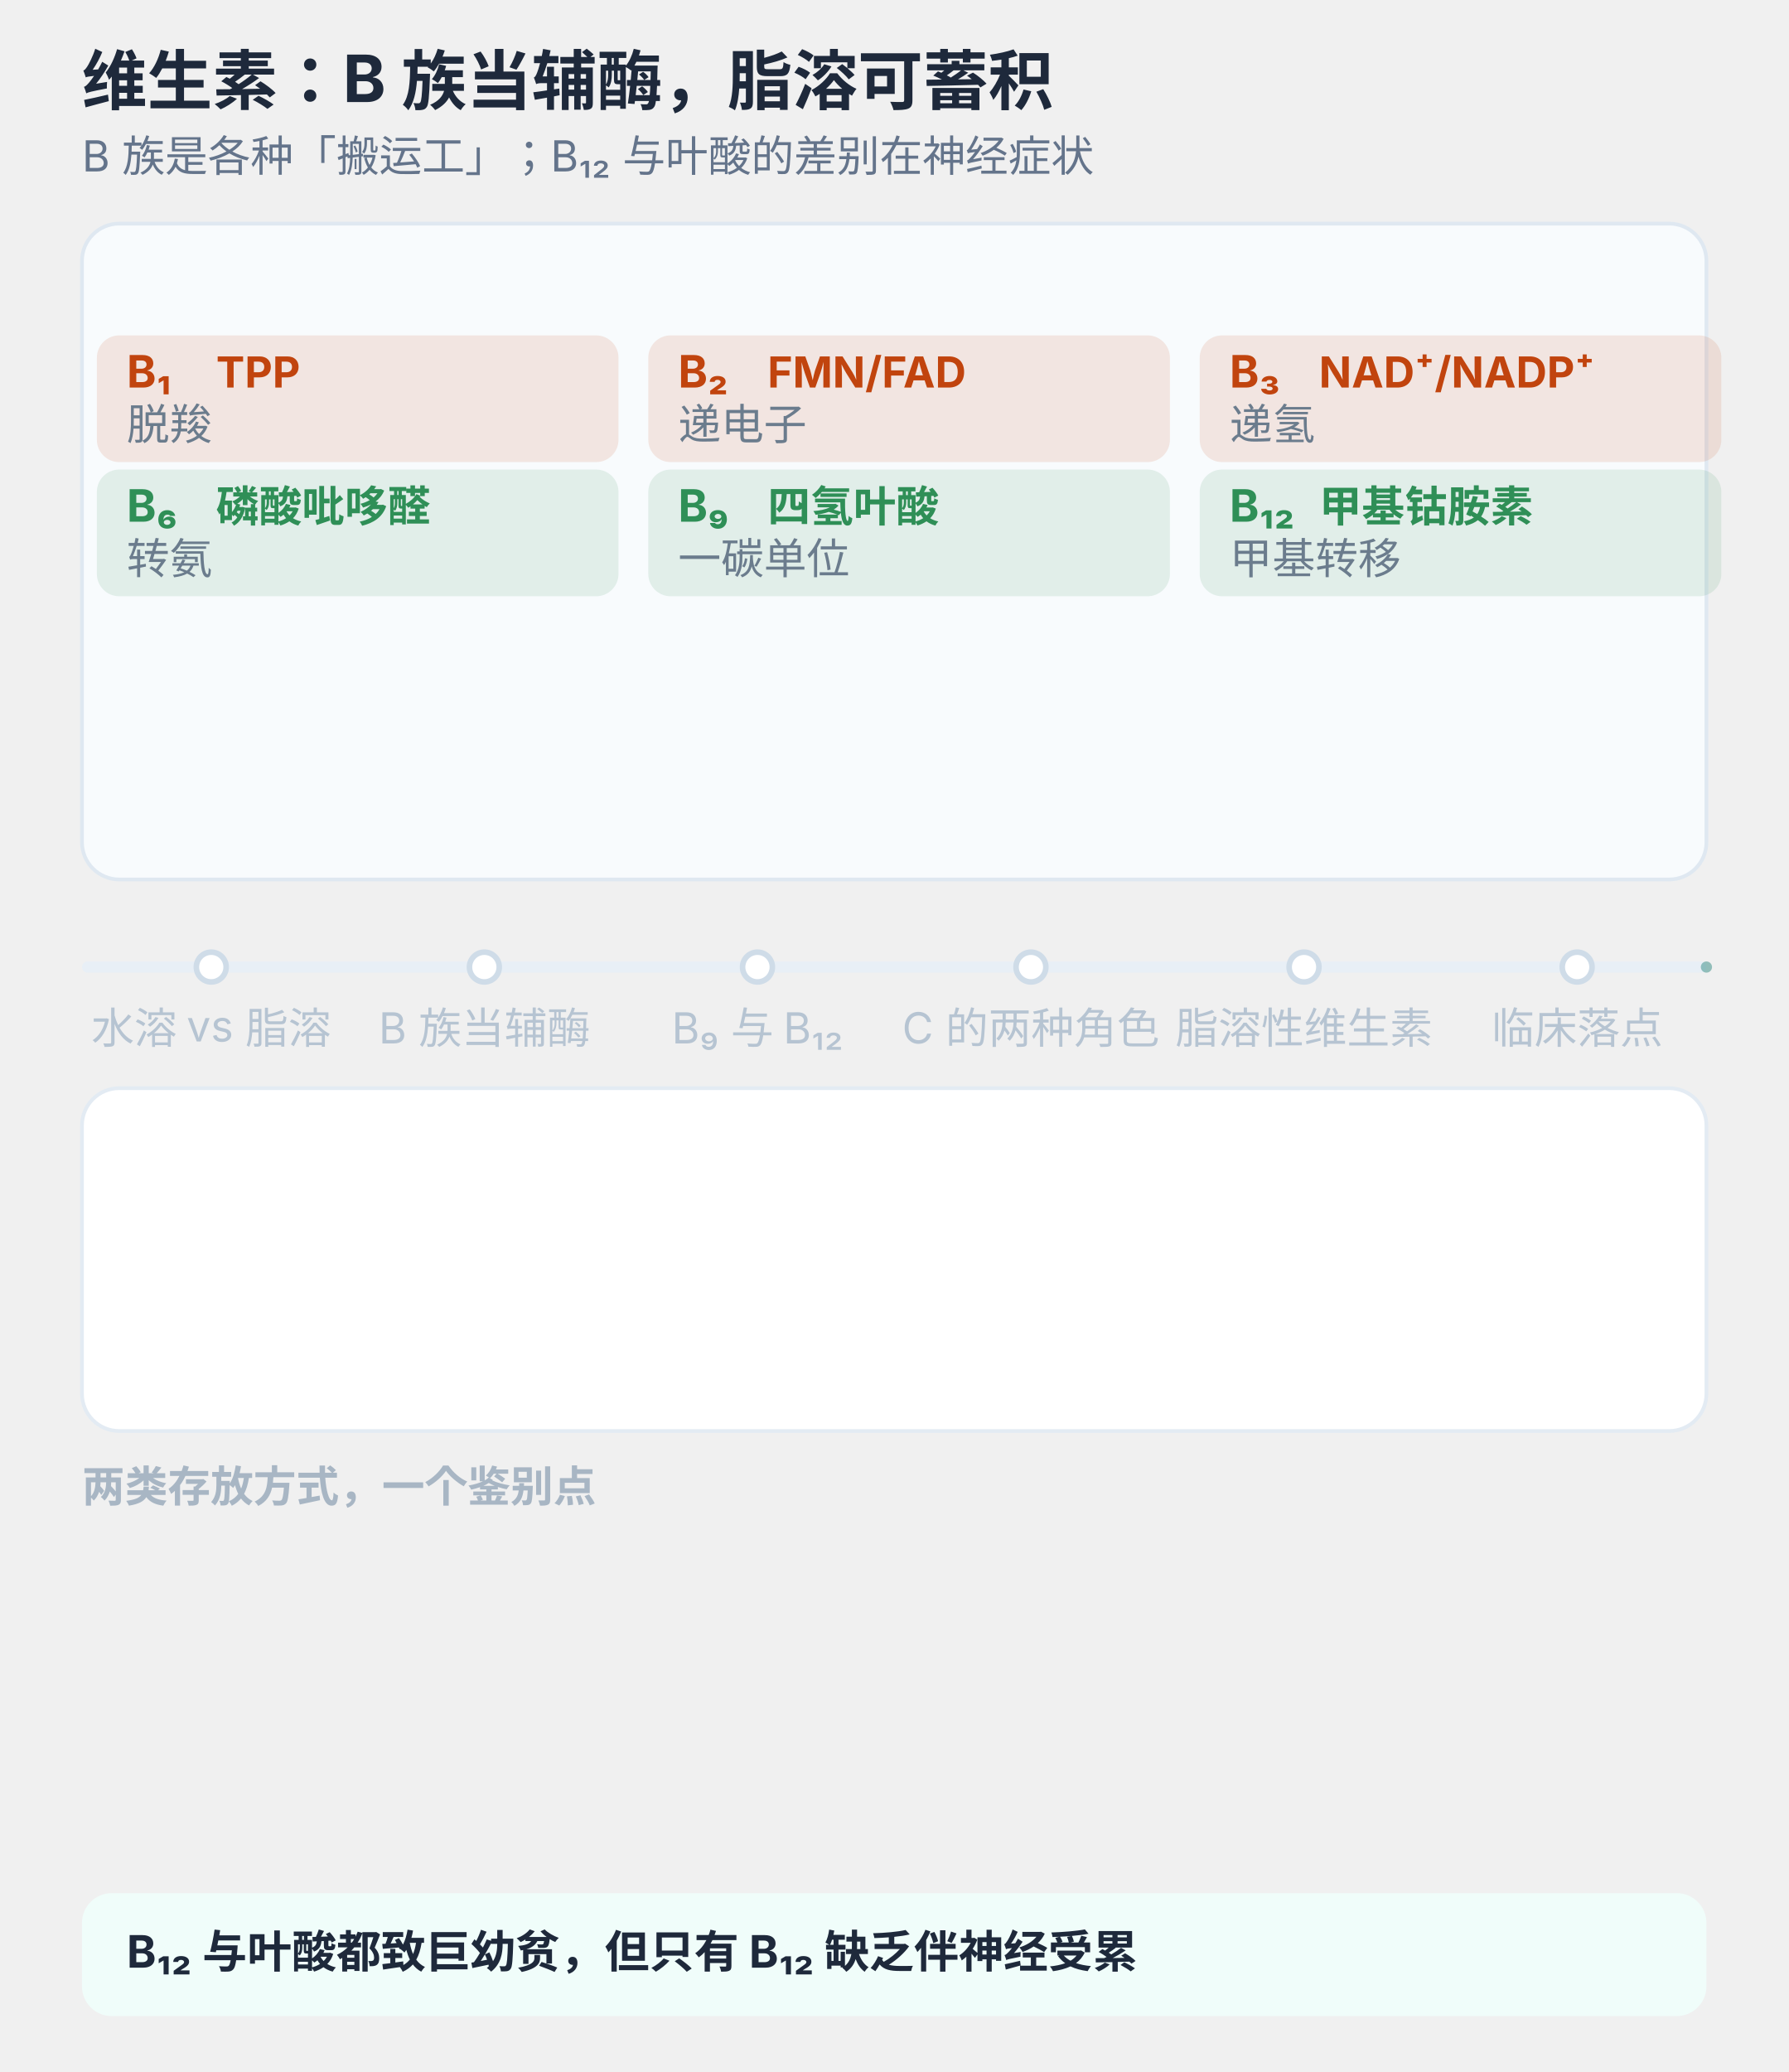
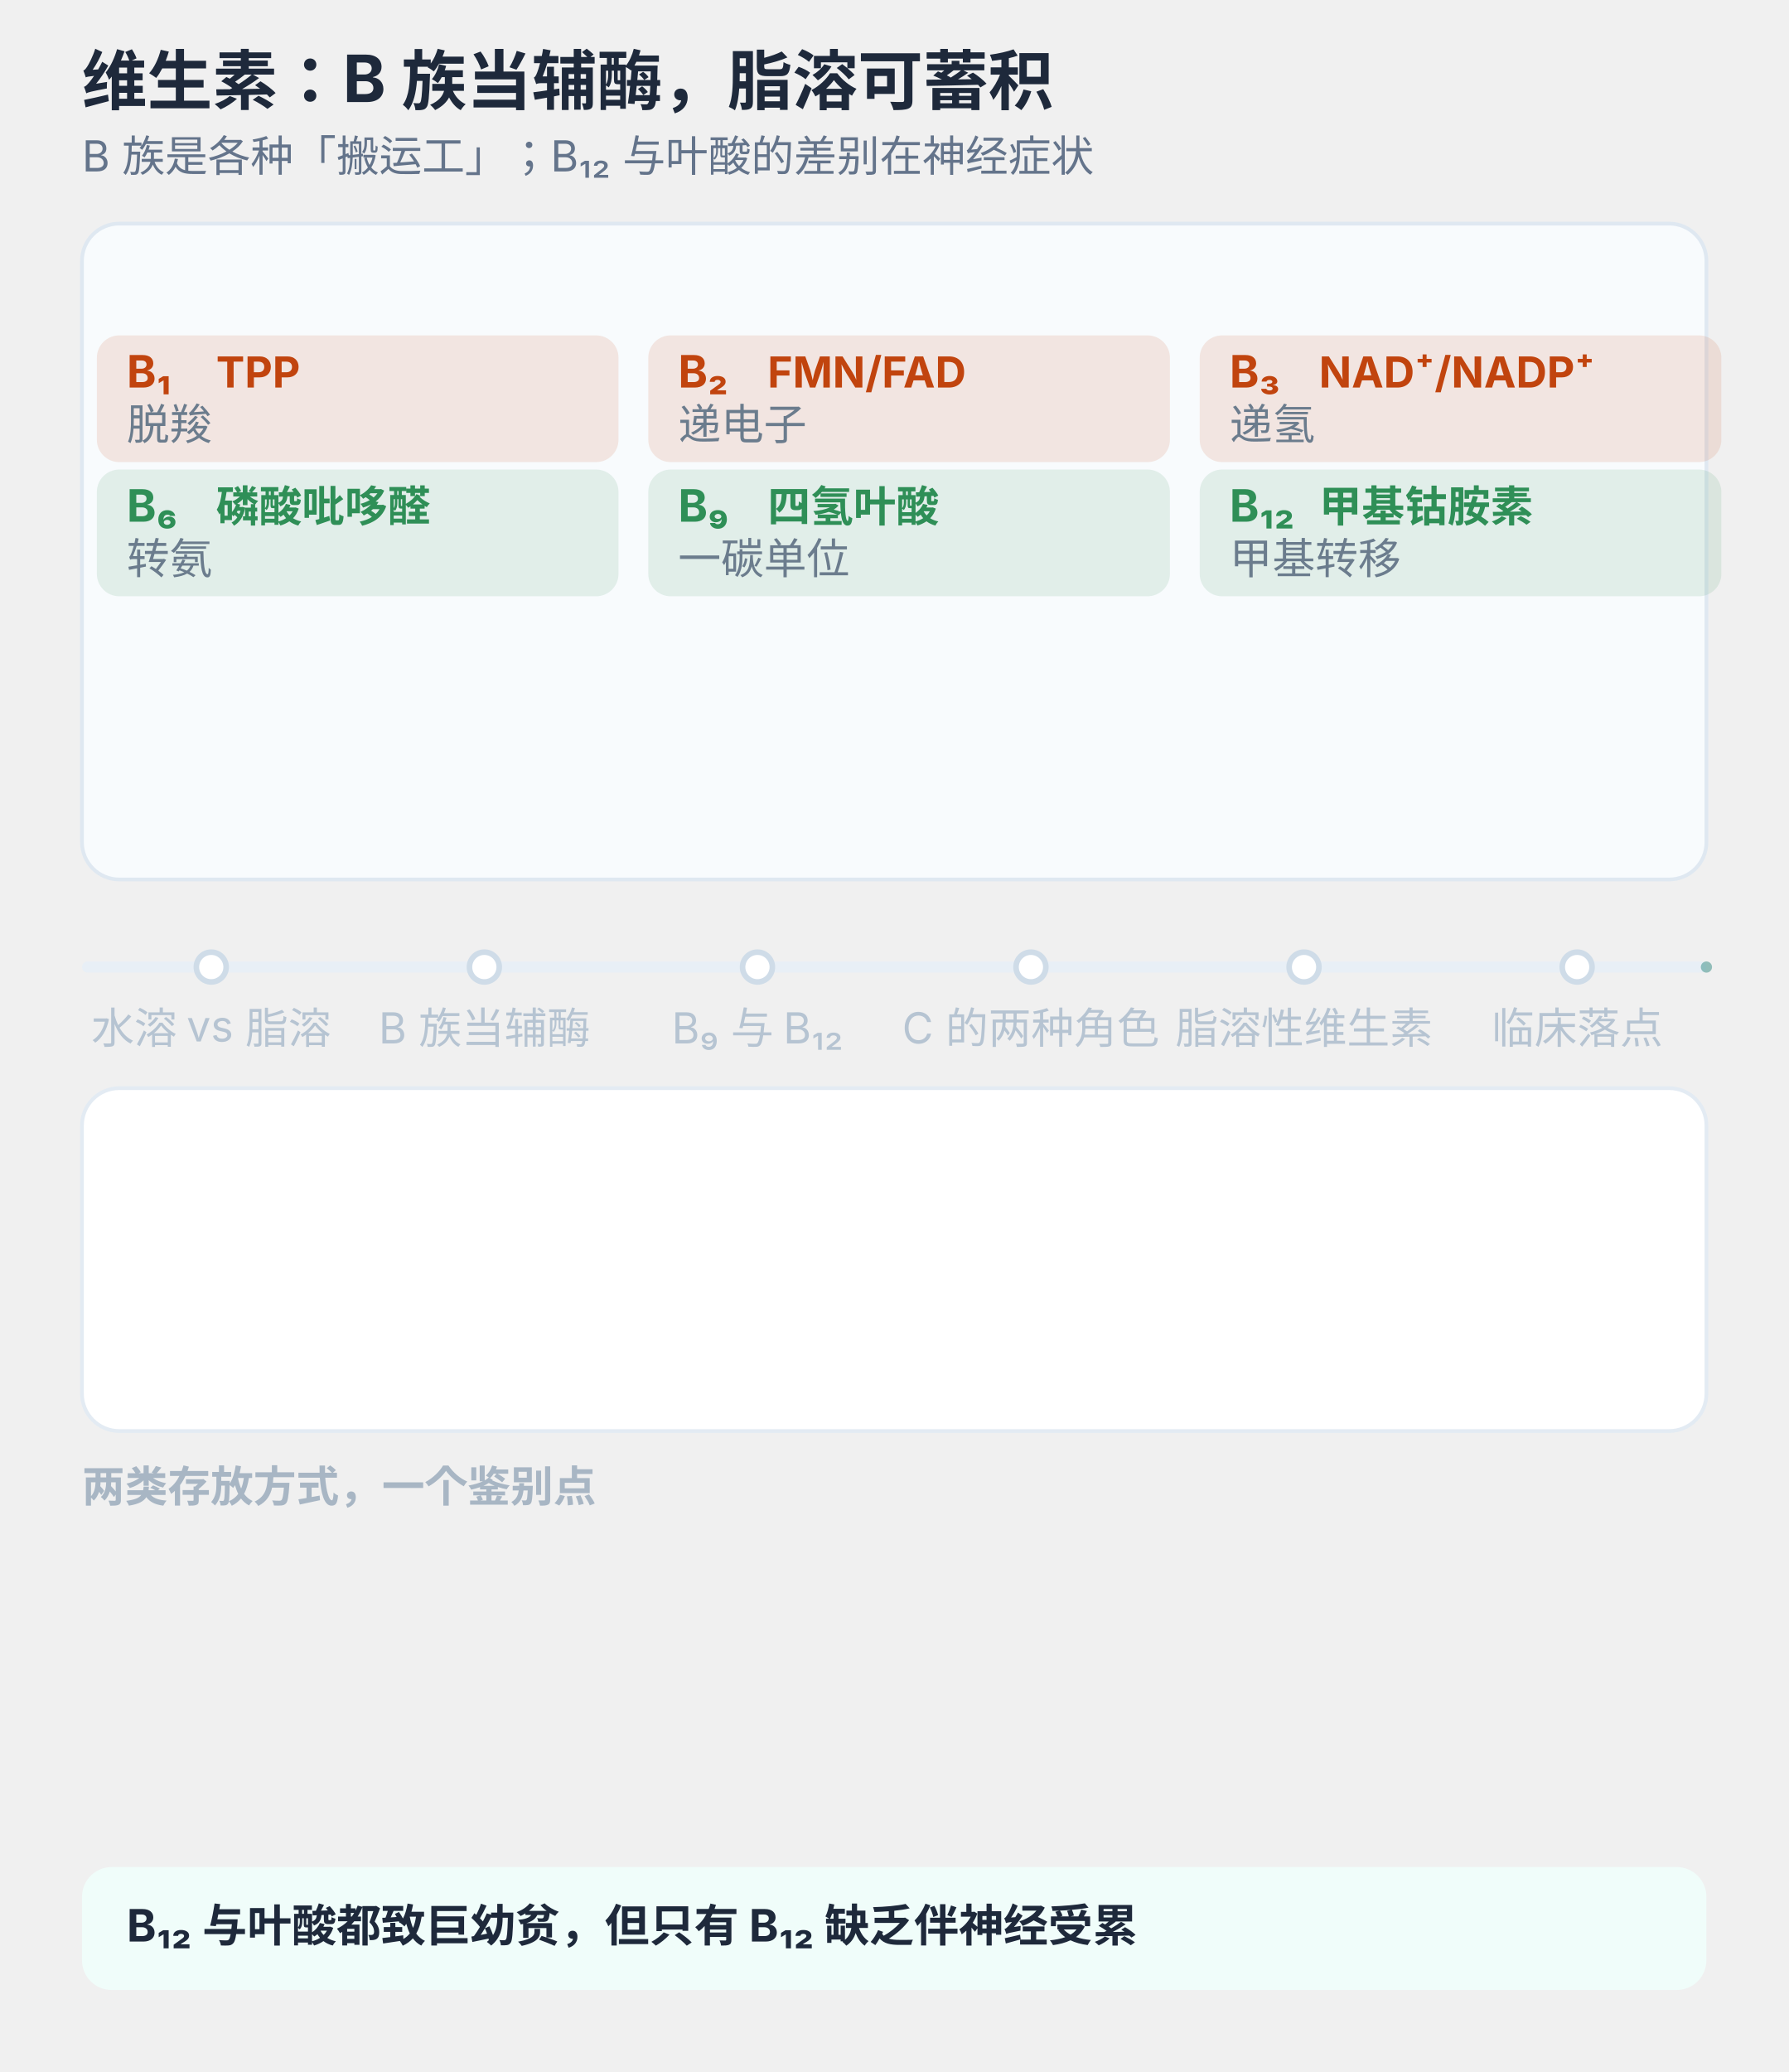
<svg xmlns="http://www.w3.org/2000/svg" viewBox="0 0 480 556" role="img" aria-labelledby="ft fd" style="background:#ffffff">
  <text x="22" y="28" font-size="17.5" font-weight="700" fill="#1e293b" font-family="-apple-system,'PingFang SC','Microsoft YaHei',sans-serif">维生素：B 族当辅酶，脂溶可蓄积</text>
  <text x="22" y="46" font-size="11.5" fill="#64748b" font-family="-apple-system,'PingFang SC','Microsoft YaHei',sans-serif">B 族是各种「搬运工」；B₁₂ 与叶酸的差别在神经症状</text>
  <rect x="22" y="60" width="436" height="176" rx="10" fill="#f8fbfd" stroke="#dfe8f1" stroke-width="1" />
  <rect x="26" y="90" width="140" height="34" rx="6" fill="#c1440e" opacity="0.12" />
  <text x="34" y="104" font-size="12" fill="#c1440e" font-weight="700" text-anchor="start" font-family="-apple-system,'PingFang SC','Microsoft YaHei',sans-serif">B₁</text>
  <text x="58" y="104" font-size="11.5" fill="#c1440e" font-weight="700" text-anchor="start" font-family="-apple-system,'PingFang SC','Microsoft YaHei',sans-serif">TPP</text>
  <text x="34" y="118" font-size="11.5" fill="#6b7c8d" font-weight="400" text-anchor="start" font-family="-apple-system,'PingFang SC','Microsoft YaHei',sans-serif">脱羧</text>
  <rect x="174" y="90" width="140" height="34" rx="6" fill="#c1440e" opacity="0.12" />
  <text x="182" y="104" font-size="12" fill="#c1440e" font-weight="700" text-anchor="start" font-family="-apple-system,'PingFang SC','Microsoft YaHei',sans-serif">B₂</text>
  <text x="206" y="104" font-size="11.5" fill="#c1440e" font-weight="700" text-anchor="start" font-family="-apple-system,'PingFang SC','Microsoft YaHei',sans-serif">FMN/FAD</text>
  <text x="182" y="118" font-size="11.5" fill="#6b7c8d" font-weight="400" text-anchor="start" font-family="-apple-system,'PingFang SC','Microsoft YaHei',sans-serif">递电子</text>
  <rect x="322" y="90" width="140" height="34" rx="6" fill="#c1440e" opacity="0.12" />
  <text x="330" y="104" font-size="12" fill="#c1440e" font-weight="700" text-anchor="start" font-family="-apple-system,'PingFang SC','Microsoft YaHei',sans-serif">B₃</text>
  <text x="354" y="104" font-size="11.5" fill="#c1440e" font-weight="700" text-anchor="start" font-family="-apple-system,'PingFang SC','Microsoft YaHei',sans-serif">NAD⁺/NADP⁺</text>
  <text x="330" y="118" font-size="11.5" fill="#6b7c8d" font-weight="400" text-anchor="start" font-family="-apple-system,'PingFang SC','Microsoft YaHei',sans-serif">递氢</text>
  <rect x="26" y="126" width="140" height="34" rx="6" fill="#2f8f57" opacity="0.12" />
  <text x="34" y="140" font-size="12" fill="#2f8f57" font-weight="700" text-anchor="start" font-family="-apple-system,'PingFang SC','Microsoft YaHei',sans-serif">B₆</text>
  <text x="58" y="140" font-size="11.5" fill="#2f8f57" font-weight="700" text-anchor="start" font-family="-apple-system,'PingFang SC','Microsoft YaHei',sans-serif">磷酸吡哆醛</text>
  <text x="34" y="154" font-size="11.5" fill="#6b7c8d" font-weight="400" text-anchor="start" font-family="-apple-system,'PingFang SC','Microsoft YaHei',sans-serif">转氨</text>
  <rect x="174" y="126" width="140" height="34" rx="6" fill="#2f8f57" opacity="0.12" />
  <text x="182" y="140" font-size="12" fill="#2f8f57" font-weight="700" text-anchor="start" font-family="-apple-system,'PingFang SC','Microsoft YaHei',sans-serif">B₉</text>
  <text x="206" y="140" font-size="11.5" fill="#2f8f57" font-weight="700" text-anchor="start" font-family="-apple-system,'PingFang SC','Microsoft YaHei',sans-serif">四氢叶酸</text>
  <text x="182" y="154" font-size="11.5" fill="#6b7c8d" font-weight="400" text-anchor="start" font-family="-apple-system,'PingFang SC','Microsoft YaHei',sans-serif">一碳单位</text>
  <rect x="322" y="126" width="140" height="34" rx="6" fill="#2f8f57" opacity="0.12" />
  <text x="330" y="140" font-size="12" fill="#2f8f57" font-weight="700" text-anchor="start" font-family="-apple-system,'PingFang SC','Microsoft YaHei',sans-serif">B₁₂</text>
  <text x="354" y="140" font-size="11.5" fill="#2f8f57" font-weight="700" text-anchor="start" font-family="-apple-system,'PingFang SC','Microsoft YaHei',sans-serif">甲基钴胺素</text>
  <text x="330" y="154" font-size="11.5" fill="#6b7c8d" font-weight="400" text-anchor="start" font-family="-apple-system,'PingFang SC','Microsoft YaHei',sans-serif">甲基转移</text>
  <g opacity="0">
    <animate attributeName="opacity" values="0;0;1;1;0;0" keyTimes="0;0.15;0.151;0.31;0.311;1" dur="11.4s" repeatCount="indefinite" />
    <rect x="26" y="90" width="428" height="68" rx="8" fill="none" stroke="#c1440e" stroke-width="2" stroke-dasharray="6 4" />
    <text x="30" y="82" font-size="11.5" fill="#c1440e" font-weight="700" text-anchor="start" font-family="-apple-system,'PingFang SC','Microsoft YaHei',sans-serif">B 族 = 辅酶</text>
  </g>
  <g opacity="0">
    <animate attributeName="opacity" values="0;0;1;1;0;0" keyTimes="0;0.635;0.636;0.815;0.816;1" dur="11.4s" repeatCount="indefinite" />
    <rect x="26" y="188" width="68" height="34" rx="6" fill="#c1440e" opacity="0.14" />
    <text x="60" y="193" font-size="12.5" fill="#c1440e" font-weight="700" text-anchor="middle" font-family="-apple-system,'PingFang SC','Microsoft YaHei',sans-serif">A</text>
    <text x="60" y="207" font-size="11.5" fill="#6b7c8d" font-weight="400" text-anchor="middle" font-family="-apple-system,'PingFang SC','Microsoft YaHei',sans-serif">视紫红质</text>
  </g>
  <g opacity="0">
    <animate attributeName="opacity" values="0;0;1;1;0;0" keyTimes="0;0.635;0.636;0.815;0.816;1" dur="11.4s" repeatCount="indefinite" />
    <rect x="102" y="188" width="68" height="34" rx="6" fill="#a8791a" opacity="0.14" />
    <text x="136" y="193" font-size="12.5" fill="#a8791a" font-weight="700" text-anchor="middle" font-family="-apple-system,'PingFang SC','Microsoft YaHei',sans-serif">D</text>
    <text x="136" y="207" font-size="11.5" fill="#6b7c8d" font-weight="400" text-anchor="middle" font-family="-apple-system,'PingFang SC','Microsoft YaHei',sans-serif">钙磷吸收</text>
  </g>
  <g opacity="0">
    <animate attributeName="opacity" values="0;0;1;1;0;0" keyTimes="0;0.635;0.636;0.815;0.816;1" dur="11.4s" repeatCount="indefinite" />
    <rect x="178" y="188" width="68" height="34" rx="6" fill="#c1440e" opacity="0.14" />
    <text x="212" y="193" font-size="12.5" fill="#c1440e" font-weight="700" text-anchor="middle" font-family="-apple-system,'PingFang SC','Microsoft YaHei',sans-serif">E</text>
    <text x="212" y="207" font-size="11.5" fill="#6b7c8d" font-weight="400" text-anchor="middle" font-family="-apple-system,'PingFang SC','Microsoft YaHei',sans-serif">抗氧化</text>
  </g>
  <g opacity="0">
    <animate attributeName="opacity" values="0;0;1;1;0;0" keyTimes="0;0.635;0.636;0.815;0.816;1" dur="11.4s" repeatCount="indefinite" />
    <rect x="254" y="188" width="68" height="34" rx="6" fill="#c1440e" opacity="0.14" />
    <text x="288" y="193" font-size="12.5" fill="#c1440e" font-weight="700" text-anchor="middle" font-family="-apple-system,'PingFang SC','Microsoft YaHei',sans-serif">K</text>
    <text x="288" y="207" font-size="11.5" fill="#6b7c8d" font-weight="400" text-anchor="middle" font-family="-apple-system,'PingFang SC','Microsoft YaHei',sans-serif">γ-羧化</text>
  </g>
  <g opacity="0">
    <animate attributeName="opacity" values="0;0;1;1;0;0" keyTimes="0;0.635;0.636;0.815;0.816;1" dur="11.4s" repeatCount="indefinite" />
    <text x="30" y="180" font-size="11.5" fill="#c1440e" font-weight="700" text-anchor="start" font-family="-apple-system,'PingFang SC','Microsoft YaHei',sans-serif">脂溶（可蓄积，过量中毒）</text>
  </g>
  <g opacity="0">
    <animate attributeName="opacity" values="0;0;1;1;0;0" keyTimes="0;0.47;0.471;0.635;0.636;1" dur="11.4s" repeatCount="indefinite" />
    <rect x="320" y="188" width="120" height="34" rx="6" fill="#7b4bb7" opacity="0.14" />
    <text x="328" y="193" font-size="11.5" fill="#7b4bb7" font-weight="700" text-anchor="start" font-family="-apple-system,'PingFang SC','Microsoft YaHei',sans-serif">C：胶原羟化</text>
    <text x="328" y="207" font-size="11.5" fill="#6b7c8d" font-weight="400" text-anchor="start" font-family="-apple-system,'PingFang SC','Microsoft YaHei',sans-serif">缺 → 坏血病</text>
  </g>
  <g opacity="0">
    <animate attributeName="opacity" values="0;0;1;1;0;0" keyTimes="0;0.31;0.311;0.47;0.471;1" dur="11.4s" repeatCount="indefinite" />
    <text x="30" y="242" font-size="11.5" fill="#2f8f57" font-weight="700" text-anchor="start" font-family="-apple-system,'PingFang SC','Microsoft YaHei',sans-serif">B₉ + B₁₂ 都影响 DNA 合成 → 巨幼贫</text>
    <text x="30" y="256" font-size="11.5" fill="#c1440e" font-weight="700" text-anchor="start" font-family="-apple-system,'PingFang SC','Microsoft YaHei',sans-serif">但只有 B₁₂ 缺乏有神经症状</text>
  </g>
  <g opacity="0">
    <animate attributeName="opacity" values="0;0;1;1" keyTimes="0;0.815;0.816;1" dur="11.4s" repeatCount="indefinite" />
    <text x="446" y="256" font-size="11.5" fill="#2f8f57" font-weight="700" text-anchor="end" font-family="-apple-system,'PingFang SC','Microsoft YaHei',sans-serif">水溶需每日补</text>
  </g>
  <rect x="22" y="258" width="436" height="3" rx="1.5" fill="#e8eff6" />
  <path d="M22,259.5 H458" stroke="#0f766e" stroke-width="3" stroke-linecap="round" opacity="0.42" stroke-dasharray="436" stroke-dashoffset="436">
    <animate attributeName="stroke-dashoffset" values="436;0" keyTimes="0;1" dur="11.4s" repeatCount="indefinite" />
  </path>
  <circle cx="56.7" cy="259.5" r="4" fill="#ffffff" stroke="#cfdce8" stroke-width="1.5" />
  <g opacity="0">
    <animate attributeName="opacity" values="1;1;0;0" keyTimes="0;0.15;0.151;1" dur="11.4s" repeatCount="indefinite" />
    <circle cx="56.7" cy="259.5" r="5.5" fill="#0f766e" />
  </g>
  <g opacity="1">
    <animate attributeName="opacity" values="0.0;0.0;1.0;1.0" keyTimes="0;0.15;0.151;1" dur="11.4s" repeatCount="indefinite" />
    <text x="56.7" y="280" text-anchor="middle" font-size="11.5" fill="#b6c4d2" font-family="-apple-system,'PingFang SC','Microsoft YaHei',sans-serif">水溶 vs 脂溶</text>
  </g>
  <g opacity="0">
    <animate attributeName="opacity" values="1;1;0;0" keyTimes="0;0.15;0.151;1" dur="11.4s" repeatCount="indefinite" />
    <text x="56.7" y="280" text-anchor="middle" font-size="11.5" font-weight="700" fill="#0f766e" font-family="-apple-system,'PingFang SC','Microsoft YaHei',sans-serif">水溶 vs 脂溶</text>
  </g>
  <circle cx="130.0" cy="259.5" r="4" fill="#ffffff" stroke="#cfdce8" stroke-width="1.5" />
  <g opacity="0">
    <animate attributeName="opacity" values="0;0;1;1;0;0" keyTimes="0;0.15;0.151;0.31;0.311;1" dur="11.4s" repeatCount="indefinite" />
    <circle cx="130.0" cy="259.5" r="5.5" fill="#c1440e" />
  </g>
  <g opacity="1">
    <animate attributeName="opacity" values="1.0;1.0;0.0;0.0;1.0;1.0" keyTimes="0;0.15;0.151;0.31;0.311;1" dur="11.4s" repeatCount="indefinite" />
    <text x="130.0" y="280" text-anchor="middle" font-size="11.5" fill="#b6c4d2" font-family="-apple-system,'PingFang SC','Microsoft YaHei',sans-serif">B 族当辅酶</text>
  </g>
  <g opacity="0">
    <animate attributeName="opacity" values="0;0;1;1;0;0" keyTimes="0;0.15;0.151;0.31;0.311;1" dur="11.4s" repeatCount="indefinite" />
    <text x="130.0" y="280" text-anchor="middle" font-size="11.5" font-weight="700" fill="#c1440e" font-family="-apple-system,'PingFang SC','Microsoft YaHei',sans-serif">B 族当辅酶</text>
  </g>
  <circle cx="203.3" cy="259.5" r="4" fill="#ffffff" stroke="#cfdce8" stroke-width="1.5" />
  <g opacity="0">
    <animate attributeName="opacity" values="0;0;1;1;0;0" keyTimes="0;0.31;0.311;0.47;0.471;1" dur="11.4s" repeatCount="indefinite" />
    <circle cx="203.3" cy="259.5" r="5.5" fill="#2f8f57" />
  </g>
  <g opacity="1">
    <animate attributeName="opacity" values="1.0;1.0;0.0;0.0;1.0;1.0" keyTimes="0;0.31;0.311;0.47;0.471;1" dur="11.4s" repeatCount="indefinite" />
    <text x="203.3" y="280" text-anchor="middle" font-size="11.5" fill="#b6c4d2" font-family="-apple-system,'PingFang SC','Microsoft YaHei',sans-serif">B₉ 与 B₁₂</text>
  </g>
  <g opacity="0">
    <animate attributeName="opacity" values="0;0;1;1;0;0" keyTimes="0;0.31;0.311;0.47;0.471;1" dur="11.4s" repeatCount="indefinite" />
    <text x="203.3" y="280" text-anchor="middle" font-size="11.5" font-weight="700" fill="#2f8f57" font-family="-apple-system,'PingFang SC','Microsoft YaHei',sans-serif">B₉ 与 B₁₂</text>
  </g>
  <circle cx="276.7" cy="259.5" r="4" fill="#ffffff" stroke="#cfdce8" stroke-width="1.5" />
  <g opacity="0">
    <animate attributeName="opacity" values="0;0;1;1;0;0" keyTimes="0;0.47;0.471;0.635;0.636;1" dur="11.4s" repeatCount="indefinite" />
    <circle cx="276.7" cy="259.5" r="5.5" fill="#7b4bb7" />
  </g>
  <g opacity="1">
    <animate attributeName="opacity" values="1.0;1.0;0.0;0.0;1.0;1.0" keyTimes="0;0.47;0.471;0.635;0.636;1" dur="11.4s" repeatCount="indefinite" />
    <text x="276.7" y="280" text-anchor="middle" font-size="11.5" fill="#b6c4d2" font-family="-apple-system,'PingFang SC','Microsoft YaHei',sans-serif">C 的两种角色</text>
  </g>
  <g opacity="0">
    <animate attributeName="opacity" values="0;0;1;1;0;0" keyTimes="0;0.47;0.471;0.635;0.636;1" dur="11.4s" repeatCount="indefinite" />
    <text x="276.7" y="280" text-anchor="middle" font-size="11.5" font-weight="700" fill="#7b4bb7" font-family="-apple-system,'PingFang SC','Microsoft YaHei',sans-serif">C 的两种角色</text>
  </g>
  <circle cx="350.0" cy="259.5" r="4" fill="#ffffff" stroke="#cfdce8" stroke-width="1.5" />
  <g opacity="0">
    <animate attributeName="opacity" values="0;0;1;1;0;0" keyTimes="0;0.635;0.636;0.815;0.816;1" dur="11.4s" repeatCount="indefinite" />
    <circle cx="350.0" cy="259.5" r="5.5" fill="#c1440e" />
  </g>
  <g opacity="1">
    <animate attributeName="opacity" values="1.0;1.0;0.0;0.0;1.0;1.0" keyTimes="0;0.635;0.636;0.815;0.816;1" dur="11.4s" repeatCount="indefinite" />
    <text x="350.0" y="280" text-anchor="middle" font-size="11.5" fill="#b6c4d2" font-family="-apple-system,'PingFang SC','Microsoft YaHei',sans-serif">脂溶性维生素</text>
  </g>
  <g opacity="0">
    <animate attributeName="opacity" values="0;0;1;1;0;0" keyTimes="0;0.635;0.636;0.815;0.816;1" dur="11.4s" repeatCount="indefinite" />
    <text x="350.0" y="280" text-anchor="middle" font-size="11.5" font-weight="700" fill="#c1440e" font-family="-apple-system,'PingFang SC','Microsoft YaHei',sans-serif">脂溶性维生素</text>
  </g>
  <circle cx="423.3" cy="259.5" r="4" fill="#ffffff" stroke="#cfdce8" stroke-width="1.5" />
  <g opacity="0">
    <animate attributeName="opacity" values="0;0;1;1" keyTimes="0;0.815;0.816;1" dur="11.4s" repeatCount="indefinite" />
    <circle cx="423.3" cy="259.5" r="5.5" fill="#2f8f57" />
  </g>
  <g opacity="1">
    <animate attributeName="opacity" values="1.0;1.0;0.0;0.0" keyTimes="0;0.815;0.816;1" dur="11.4s" repeatCount="indefinite" />
    <text x="423.3" y="280" text-anchor="middle" font-size="11.5" fill="#b6c4d2" font-family="-apple-system,'PingFang SC','Microsoft YaHei',sans-serif">临床落点</text>
  </g>
  <g opacity="0">
    <animate attributeName="opacity" values="0;0;1;1" keyTimes="0;0.815;0.816;1" dur="11.4s" repeatCount="indefinite" />
    <text x="423.3" y="280" text-anchor="middle" font-size="11.5" font-weight="700" fill="#2f8f57" font-family="-apple-system,'PingFang SC','Microsoft YaHei',sans-serif">临床落点</text>
  </g>
  <rect x="22" y="292" width="436" height="92" rx="10" fill="#ffffff" stroke="#e3ebf3" stroke-width="1" />
  <g opacity="0">
    <animate attributeName="opacity" values="1;1;0;0" keyTimes="0;0.15;0.151;1" dur="11.4s" repeatCount="indefinite" />
    <rect x="22" y="293" width="3" height="90" fill="#0f766e" opacity="0.85" />
    <text x="40" y="318" font-size="11.5" fill="#a8b6c4" font-weight="700" font-family="-apple-system,'PingFang SC','Microsoft YaHei',sans-serif">因为</text>
    <text x="78" y="318" font-size="12.5" fill="#6b7c8d" font-family="-apple-system,'PingFang SC','Microsoft YaHei',sans-serif">B 族与 C 溶于水，A/D/E/K 溶于脂</text>
    <text x="40" y="354" font-size="11.5" fill="#0f766e" font-weight="700" font-family="-apple-system,'PingFang SC','Microsoft YaHei',sans-serif">所以</text>
    <text x="78" y="354" font-size="14.5" fill="#0f766e" font-weight="700" font-family="-apple-system,'PingFang SC','Microsoft YaHei',sans-serif">水溶不蓄积、需每日补；脂溶可蓄积、过量会中毒</text>
  </g>
  <g opacity="0">
    <animate attributeName="opacity" values="0;0;1;1;0;0" keyTimes="0;0.15;0.151;0.31;0.311;1" dur="11.4s" repeatCount="indefinite" />
    <rect x="22" y="293" width="3" height="90" fill="#c1440e" opacity="0.85" />
    <text x="40" y="318" font-size="11.5" fill="#a8b6c4" font-weight="700" font-family="-apple-system,'PingFang SC','Microsoft YaHei',sans-serif">因为</text>
    <text x="78" y="318" font-size="12.5" fill="#6b7c8d" font-family="-apple-system,'PingFang SC','Microsoft YaHei',sans-serif">B₁-TPP、B₂-FMN/FAD、B₃-NAD⁺、B₆-磷酸吡哆醛</text>
    <text x="40" y="354" font-size="11.5" fill="#c1440e" font-weight="700" font-family="-apple-system,'PingFang SC','Microsoft YaHei',sans-serif">所以</text>
    <text x="78" y="354" font-size="14.5" fill="#c1440e" font-weight="700" font-family="-apple-system,'PingFang SC','Microsoft YaHei',sans-serif">都是把电子、酰基或基团搬来搬去的「搬运工」</text>
  </g>
  <g opacity="0">
    <animate attributeName="opacity" values="0;0;1;1;0;0" keyTimes="0;0.31;0.311;0.47;0.471;1" dur="11.4s" repeatCount="indefinite" />
    <rect x="22" y="293" width="3" height="90" fill="#2f8f57" opacity="0.85" />
    <text x="40" y="318" font-size="11.5" fill="#a8b6c4" font-weight="700" font-family="-apple-system,'PingFang SC','Microsoft YaHei',sans-serif">因为</text>
    <text x="78" y="318" font-size="12.5" fill="#6b7c8d" font-family="-apple-system,'PingFang SC','Microsoft YaHei',sans-serif">叶酸（B₉）转一碳单位、B₁₂ 参与甲基转移</text>
    <text x="40" y="354" font-size="11.5" fill="#2f8f57" font-weight="700" font-family="-apple-system,'PingFang SC','Microsoft YaHei',sans-serif">所以</text>
    <text x="78" y="354" font-size="14.5" fill="#2f8f57" font-weight="700" font-family="-apple-system,'PingFang SC','Microsoft YaHei',sans-serif">两者都影响 DNA 合成 → 缺乏都致巨幼细胞贫血</text>
  </g>
  <g opacity="0">
    <animate attributeName="opacity" values="0;0;1;1;0;0" keyTimes="0;0.47;0.471;0.635;0.636;1" dur="11.4s" repeatCount="indefinite" />
    <rect x="22" y="293" width="3" height="90" fill="#7b4bb7" opacity="0.85" />
    <text x="40" y="318" font-size="11.5" fill="#a8b6c4" font-weight="700" font-family="-apple-system,'PingFang SC','Microsoft YaHei',sans-serif">因为</text>
    <text x="78" y="318" font-size="12.5" fill="#6b7c8d" font-family="-apple-system,'PingFang SC','Microsoft YaHei',sans-serif">脯氨酸/赖氨酸羟化（胶原合成）需 C 作还原剂</text>
    <text x="40" y="354" font-size="11.5" fill="#7b4bb7" font-weight="700" font-family="-apple-system,'PingFang SC','Microsoft YaHei',sans-serif">所以</text>
    <text x="78" y="354" font-size="14.5" fill="#7b4bb7" font-weight="700" font-family="-apple-system,'PingFang SC','Microsoft YaHei',sans-serif">还作为抗氧化剂；缺乏 → 坏血病、伤口不愈</text>
  </g>
  <g opacity="0">
    <animate attributeName="opacity" values="0;0;1;1;0;0" keyTimes="0;0.635;0.636;0.815;0.816;1" dur="11.4s" repeatCount="indefinite" />
    <rect x="22" y="293" width="3" height="90" fill="#c1440e" opacity="0.85" />
    <text x="40" y="318" font-size="11.5" fill="#a8b6c4" font-weight="700" font-family="-apple-system,'PingFang SC','Microsoft YaHei',sans-serif">因为</text>
    <text x="78" y="318" font-size="12.5" fill="#6b7c8d" font-family="-apple-system,'PingFang SC','Microsoft YaHei',sans-serif">A 参与视紫红质、D 管钙磷、E 抗氧化、K 促凝血因子 γ-羧化</text>
    <text x="40" y="354" font-size="11.5" fill="#c1440e" font-weight="700" font-family="-apple-system,'PingFang SC','Microsoft YaHei',sans-serif">所以</text>
    <text x="78" y="354" font-size="14.5" fill="#c1440e" font-weight="700" font-family="-apple-system,'PingFang SC','Microsoft YaHei',sans-serif">K 缺乏 → 凝血因子 Ⅱ Ⅶ Ⅸ Ⅹ 无活性</text>
  </g>
  <g opacity="0">
    <animate attributeName="opacity" values="0;0;1;1" keyTimes="0;0.815;0.816;1" dur="11.4s" repeatCount="indefinite" />
    <rect x="22" y="293" width="3" height="90" fill="#2f8f57" opacity="0.85" />
    <text x="40" y="318" font-size="11.5" fill="#a8b6c4" font-weight="700" font-family="-apple-system,'PingFang SC','Microsoft YaHei',sans-serif">因为</text>
    <text x="78" y="318" font-size="12.5" fill="#6b7c8d" font-family="-apple-system,'PingFang SC','Microsoft YaHei',sans-serif">B₁ 缺乏 → 脚气病；B₃ 缺乏 → 糙皮病；B₁₂ 缺乏 → 神经</text>
    <text x="78" y="333.5" font-size="12.5" fill="#6b7c8d" font-family="-apple-system,'PingFang SC','Microsoft YaHei',sans-serif">症状</text>
    <text x="40" y="357.0" font-size="11.5" fill="#2f8f57" font-weight="700" font-family="-apple-system,'PingFang SC','Microsoft YaHei',sans-serif">所以</text>
    <text x="78" y="357.0" font-size="14.5" fill="#2f8f57" font-weight="700" font-family="-apple-system,'PingFang SC','Microsoft YaHei',sans-serif">B₁₂ 与叶酸都致巨幼贫，但只有 B₁₂ 缺乏有神经受累</text>
  </g>
  <text x="22" y="403" font-size="11.5" fill="#a8b6c4" font-weight="700" text-anchor="start" font-family="-apple-system,'PingFang SC','Microsoft YaHei',sans-serif">两类存放方式，一个鉴别点</text>
  <g opacity="0">
    <animate attributeName="opacity" values="1;1;0;0" keyTimes="0;0.15;0.151;1" dur="11.4s" repeatCount="indefinite" />
    <rect x="22" y="413" width="3" height="15" rx="1.5" fill="#0f766e" />
    <text x="34" y="424" font-size="12.5" fill="#0f766e" font-weight="700" text-anchor="start" font-family="-apple-system,'PingFang SC','Microsoft YaHei',sans-serif">水溶</text>
    <text x="104" y="424" font-size="12" fill="#6b7c8d" font-weight="400" text-anchor="start" font-family="-apple-system,'PingFang SC','Microsoft YaHei',sans-serif">不蓄积，需每日补</text>
  </g>
  <g opacity="0">
    <animate attributeName="opacity" values="0;0;1;1;0;0" keyTimes="0;0.635;0.636;0.815;0.816;1" dur="11.4s" repeatCount="indefinite" />
    <rect x="22" y="436" width="3" height="15" rx="1.5" fill="#c1440e" />
    <text x="34" y="447" font-size="12.5" fill="#c1440e" font-weight="700" text-anchor="start" font-family="-apple-system,'PingFang SC','Microsoft YaHei',sans-serif">脂溶</text>
    <text x="104" y="447" font-size="12" fill="#6b7c8d" font-weight="400" text-anchor="start" font-family="-apple-system,'PingFang SC','Microsoft YaHei',sans-serif">可蓄积，过量中毒</text>
  </g>
  <g opacity="0">
    <animate attributeName="opacity" values="0;0;1;1;0;0" keyTimes="0;0.31;0.311;0.47;0.471;1" dur="11.4s" repeatCount="indefinite" />
    <rect x="22" y="459" width="3" height="15" rx="1.5" fill="#2f8f57" />
    <text x="34" y="470" font-size="12.5" fill="#2f8f57" font-weight="700" text-anchor="start" font-family="-apple-system,'PingFang SC','Microsoft YaHei',sans-serif">B₉/B₁₂</text>
    <text x="104" y="470" font-size="12" fill="#6b7c8d" font-weight="400" text-anchor="start" font-family="-apple-system,'PingFang SC','Microsoft YaHei',sans-serif">都致巨幼贫</text>
  </g>
  <g opacity="0">
    <animate attributeName="opacity" values="0;0;1;1" keyTimes="0;0.815;0.816;1" dur="11.4s" repeatCount="indefinite" />
    <rect x="22" y="482" width="3" height="15" rx="1.5" fill="#2f8f57" />
    <text x="34" y="493" font-size="12.5" fill="#2f8f57" font-weight="700" text-anchor="start" font-family="-apple-system,'PingFang SC','Microsoft YaHei',sans-serif">B₁₂</text>
    <text x="104" y="493" font-size="12" fill="#6b7c8d" font-weight="400" text-anchor="start" font-family="-apple-system,'PingFang SC','Microsoft YaHei',sans-serif">独有神经症状 → 鉴别点</text>
  </g>
-   <rect x="22" y="508" width="436" height="33" rx="8" fill="#f0fdfa" />
-   <text x="34" y="528" font-size="12" fill="#1e293b" font-weight="700" text-anchor="start" font-family="-apple-system,'PingFang SC','Microsoft YaHei',sans-serif">B₁₂ 与叶酸都致巨幼贫，但只有 B₁₂ 缺乏伴神经受累</text>
+   <rect x="22" y="501" width="436" height="33" rx="8" fill="#f0fdfa" />
+   <text x="34" y="521" font-size="12" fill="#1e293b" font-weight="700" text-anchor="start" font-family="-apple-system,'PingFang SC','Microsoft YaHei',sans-serif">B₁₂ 与叶酸都致巨幼贫，但只有 B₁₂ 缺乏伴神经受累</text>
</svg>
